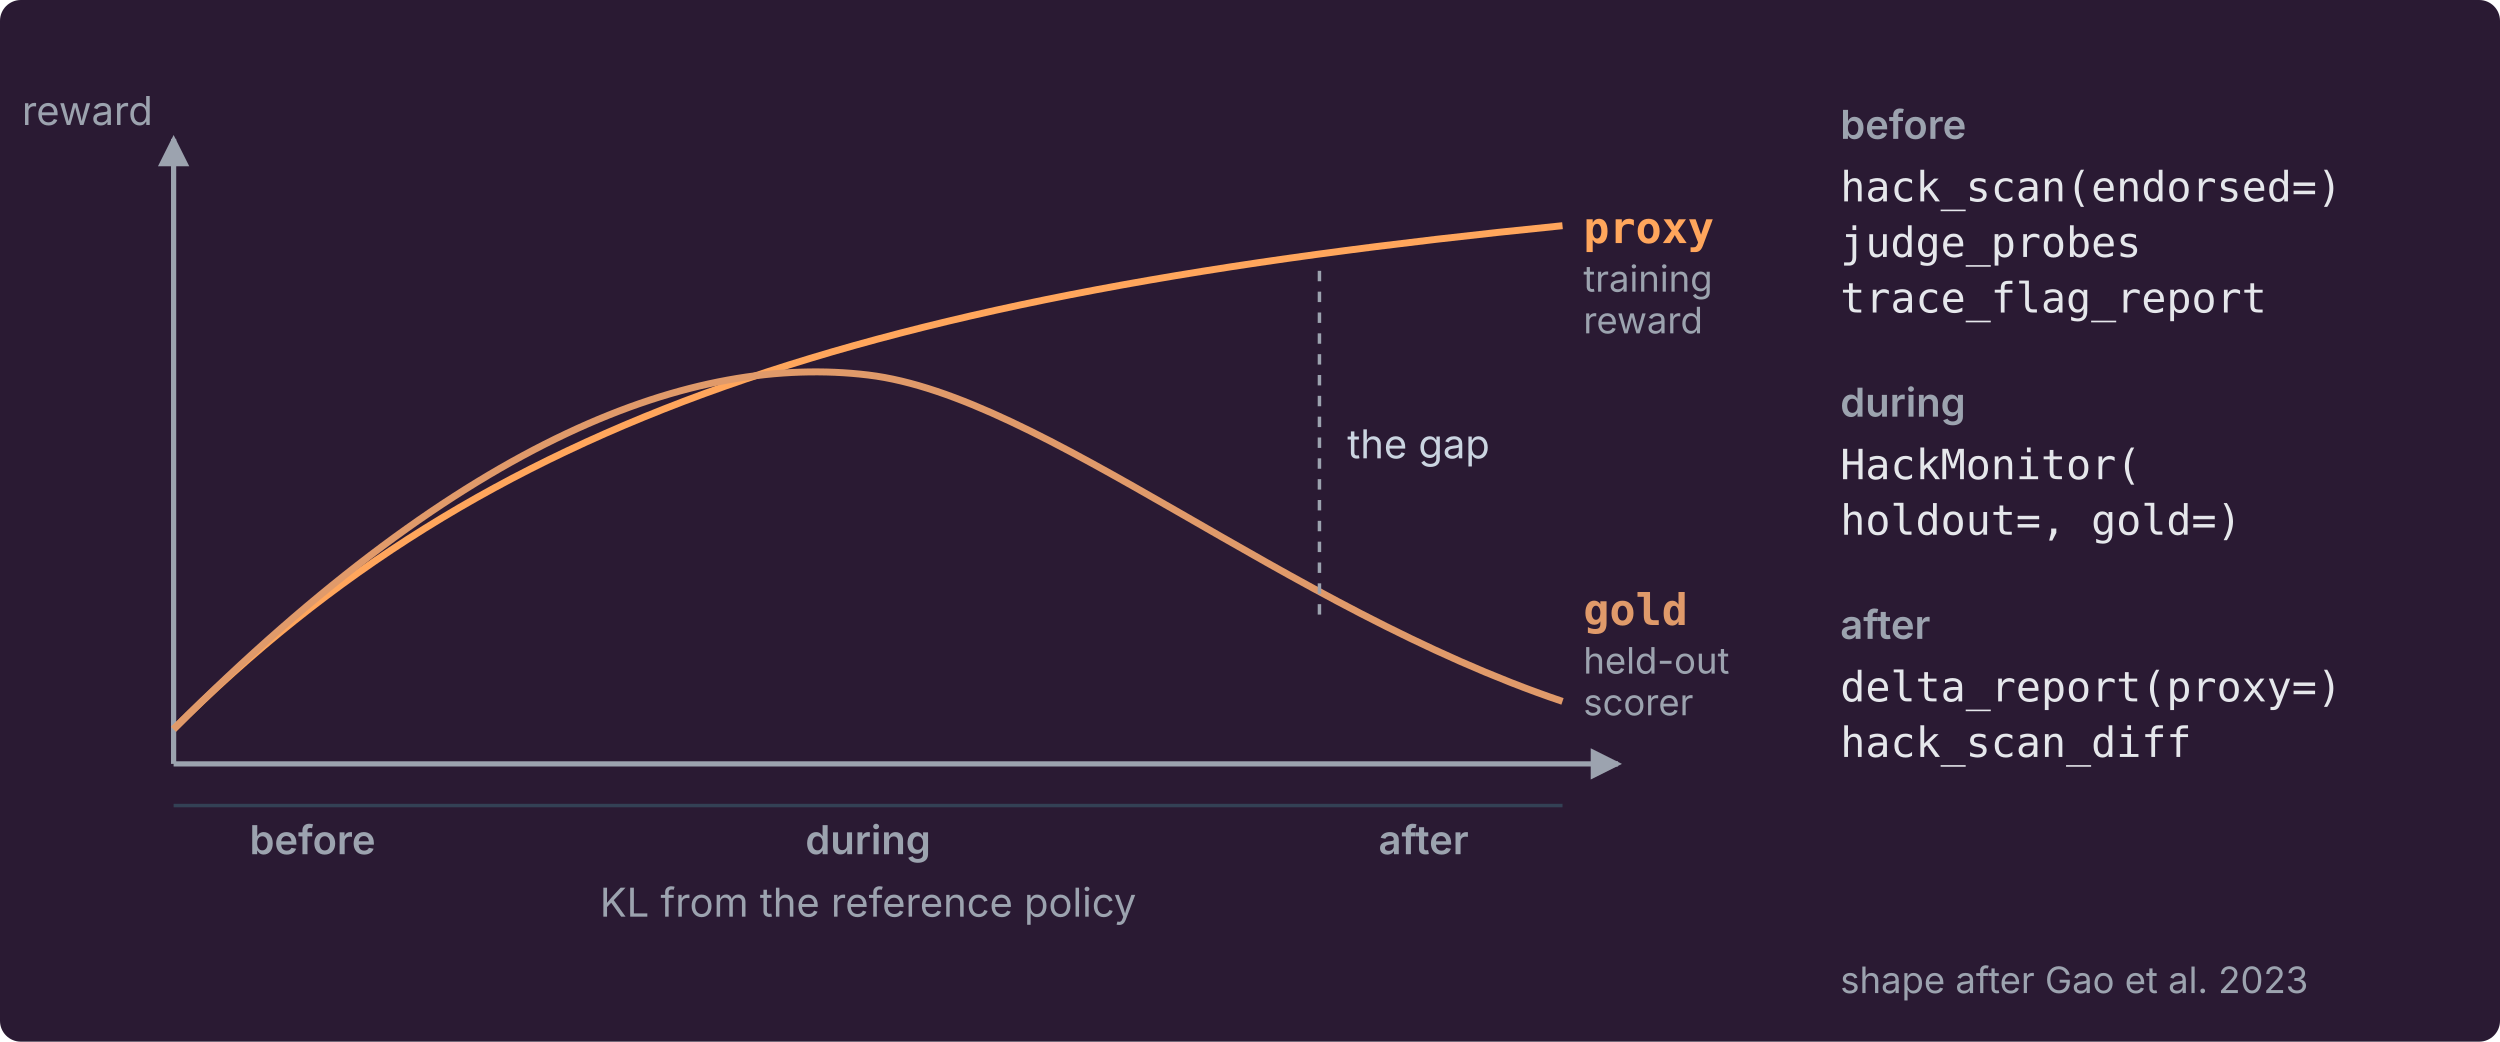
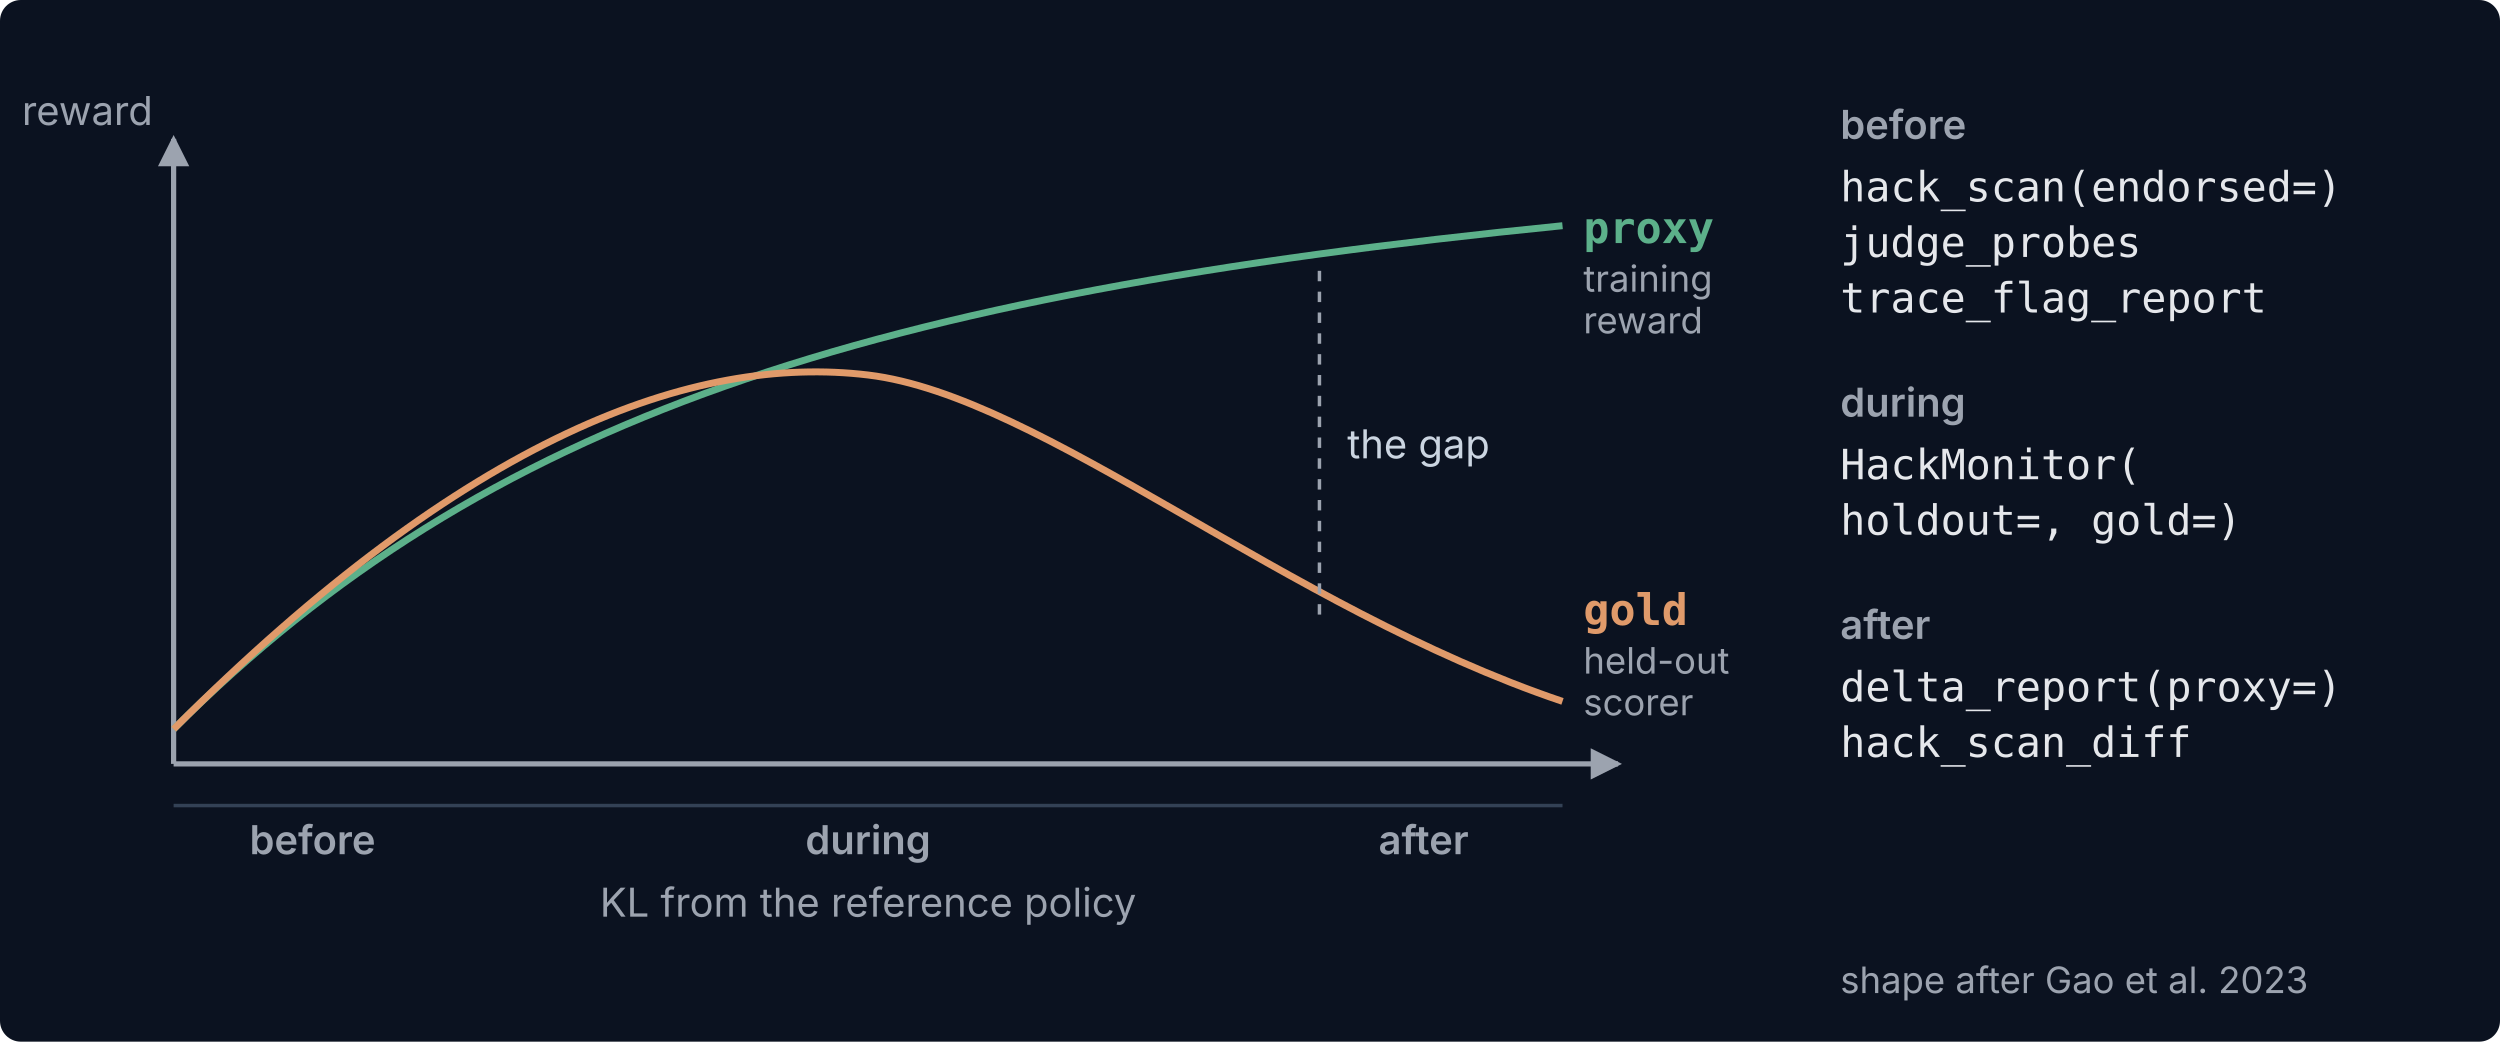
<svg xmlns="http://www.w3.org/2000/svg" viewBox="0 0 720 300" width="720" height="300" role="img" aria-label="Proxy reward keeps climbing while gold reward turns over as KL grows; the five checks placed before, during and after">
  <defs>
    <marker id="arrow" viewBox="0 0 8 8" refX="7" refY="4" markerWidth="6" markerHeight="6" orient="auto">
      <path d="M0,0 L8,4 L0,8 z" fill="#9CA3AF" />
    </marker>
    <marker id="arrow-green" viewBox="0 0 8 8" refX="7" refY="4" markerWidth="6" markerHeight="6" orient="auto">
-       <path d="M0,0 L8,4 L0,8 z" fill="#FFA65C" />
+       <path d="M0,0 L8,4 L0,8 z" fill="#5CB08A" />
    </marker>
  </defs>
-   <rect width="720" height="300" rx="6" fill="#2A1A33" />
+   <rect width="720" height="300" rx="6" fill="#0B1220" />
  <path d="M 50 220 L 466 220" fill="none" stroke="#9CA3AF" stroke-width="1.5" marker-end="url(#arrow)" />
  <path d="M 50 220 L 50 40" fill="none" stroke="#9CA3AF" stroke-width="1.5" marker-end="url(#arrow)" />
  <text x="250.0" y="264" font-family="ui-sans-serif, system-ui, -apple-system, 'Segoe UI', Inter, sans-serif" font-size="11.5" font-weight="400" fill="#9CA3AF" text-anchor="middle">KL from the reference policy</text>
  <text x="44" y="36" font-family="ui-sans-serif, system-ui, -apple-system, 'Segoe UI', Inter, sans-serif" font-size="11.5" font-weight="400" fill="#9CA3AF" text-anchor="end">reward</text>
-   <path d="M 50 210 C 140 120, 250 85, 450 65" fill="none" stroke="#FFA65C" stroke-width="2" />
-   <text x="456" y="70" font-family="ui-monospace, SFMono-Regular, Menlo, Consolas, monospace" font-size="12.5" font-weight="600" fill="#FFA65C" text-anchor="start">proxy</text>
+   <path d="M 50 210 C 140 120, 250 85, 450 65" fill="none" stroke="#5CB08A" stroke-width="2" />
+   <text x="456" y="70" font-family="ui-monospace, SFMono-Regular, Menlo, Consolas, monospace" font-size="12.5" font-weight="600" fill="#5CB08A" text-anchor="start">proxy</text>
  <text x="456" y="84" font-family="ui-sans-serif, system-ui, -apple-system, 'Segoe UI', Inter, sans-serif" font-size="10.5" font-weight="400" fill="#9CA3AF" text-anchor="start">training</text>
  <text x="456" y="96" font-family="ui-sans-serif, system-ui, -apple-system, 'Segoe UI', Inter, sans-serif" font-size="10.5" font-weight="400" fill="#9CA3AF" text-anchor="start">reward</text>
  <path d="M 50 210 C 135 125, 200 102, 250 108 S 370 175, 450 202" fill="none" stroke="#E09A6A" stroke-width="2" />
  <text x="456" y="180" font-family="ui-monospace, SFMono-Regular, Menlo, Consolas, monospace" font-size="12.5" font-weight="600" fill="#E09A6A" text-anchor="start">gold</text>
  <text x="456" y="194" font-family="ui-sans-serif, system-ui, -apple-system, 'Segoe UI', Inter, sans-serif" font-size="10.5" font-weight="400" fill="#9CA3AF" text-anchor="start">held-out</text>
  <text x="456" y="206" font-family="ui-sans-serif, system-ui, -apple-system, 'Segoe UI', Inter, sans-serif" font-size="10.5" font-weight="400" fill="#9CA3AF" text-anchor="start">scorer</text>
  <line x1="380" y1="78" x2="380" y2="180" stroke="#9CA3AF" stroke-width="1" stroke-dasharray="3 3" />
  <text x="388" y="132" font-family="ui-sans-serif, system-ui, -apple-system, 'Segoe UI', Inter, sans-serif" font-size="11.5" font-weight="400" fill="#CBD5E1" text-anchor="start">the gap</text>
  <line x1="50" y1="232" x2="450" y2="232" stroke="#334155" stroke-width="1" />
  <text x="90" y="246" font-family="ui-sans-serif, system-ui, -apple-system, 'Segoe UI', Inter, sans-serif" font-size="11.5" font-weight="600" fill="#9CA3AF" text-anchor="middle">before</text>
  <text x="250" y="246" font-family="ui-sans-serif, system-ui, -apple-system, 'Segoe UI', Inter, sans-serif" font-size="11.5" font-weight="600" fill="#9CA3AF" text-anchor="middle">during</text>
  <text x="410" y="246" font-family="ui-sans-serif, system-ui, -apple-system, 'Segoe UI', Inter, sans-serif" font-size="11.5" font-weight="600" fill="#9CA3AF" text-anchor="middle">after</text>
  <text x="530" y="40" font-family="ui-sans-serif, system-ui, -apple-system, 'Segoe UI', Inter, sans-serif" font-size="11.5" font-weight="600" fill="#9CA3AF" text-anchor="start">before</text>
  <text x="530" y="58" font-family="ui-monospace, SFMono-Regular, Menlo, Consolas, monospace" font-size="12" font-weight="400" fill="#E5E7EB" text-anchor="start">hack_scan(endorsed=)</text>
  <text x="530" y="74" font-family="ui-monospace, SFMono-Regular, Menlo, Consolas, monospace" font-size="12" font-weight="400" fill="#E5E7EB" text-anchor="start">judge_probes</text>
  <text x="530" y="90" font-family="ui-monospace, SFMono-Regular, Menlo, Consolas, monospace" font-size="12" font-weight="400" fill="#E5E7EB" text-anchor="start">trace_flag_report</text>
  <text x="530" y="120" font-family="ui-sans-serif, system-ui, -apple-system, 'Segoe UI', Inter, sans-serif" font-size="11.5" font-weight="600" fill="#9CA3AF" text-anchor="start">during</text>
  <text x="530" y="138" font-family="ui-monospace, SFMono-Regular, Menlo, Consolas, monospace" font-size="12" font-weight="400" fill="#E5E7EB" text-anchor="start">HackMonitor(</text>
  <text x="530" y="154" font-family="ui-monospace, SFMono-Regular, Menlo, Consolas, monospace" font-size="12" font-weight="400" fill="#E5E7EB" text-anchor="start">  holdout=, gold=)</text>
  <text x="530" y="184" font-family="ui-sans-serif, system-ui, -apple-system, 'Segoe UI', Inter, sans-serif" font-size="11.5" font-weight="600" fill="#9CA3AF" text-anchor="start">after</text>
  <text x="530" y="202" font-family="ui-monospace, SFMono-Regular, Menlo, Consolas, monospace" font-size="12" font-weight="400" fill="#E5E7EB" text-anchor="start">delta_report(proxy=)</text>
  <text x="530" y="218" font-family="ui-monospace, SFMono-Regular, Menlo, Consolas, monospace" font-size="12" font-weight="400" fill="#E5E7EB" text-anchor="start">hack_scan_diff</text>
  <text x="530" y="286" font-family="ui-sans-serif, system-ui, -apple-system, 'Segoe UI', Inter, sans-serif" font-size="10.5" font-weight="400" fill="#9CA3AF" text-anchor="start">shape after Gao et al. 2023</text>
</svg>
